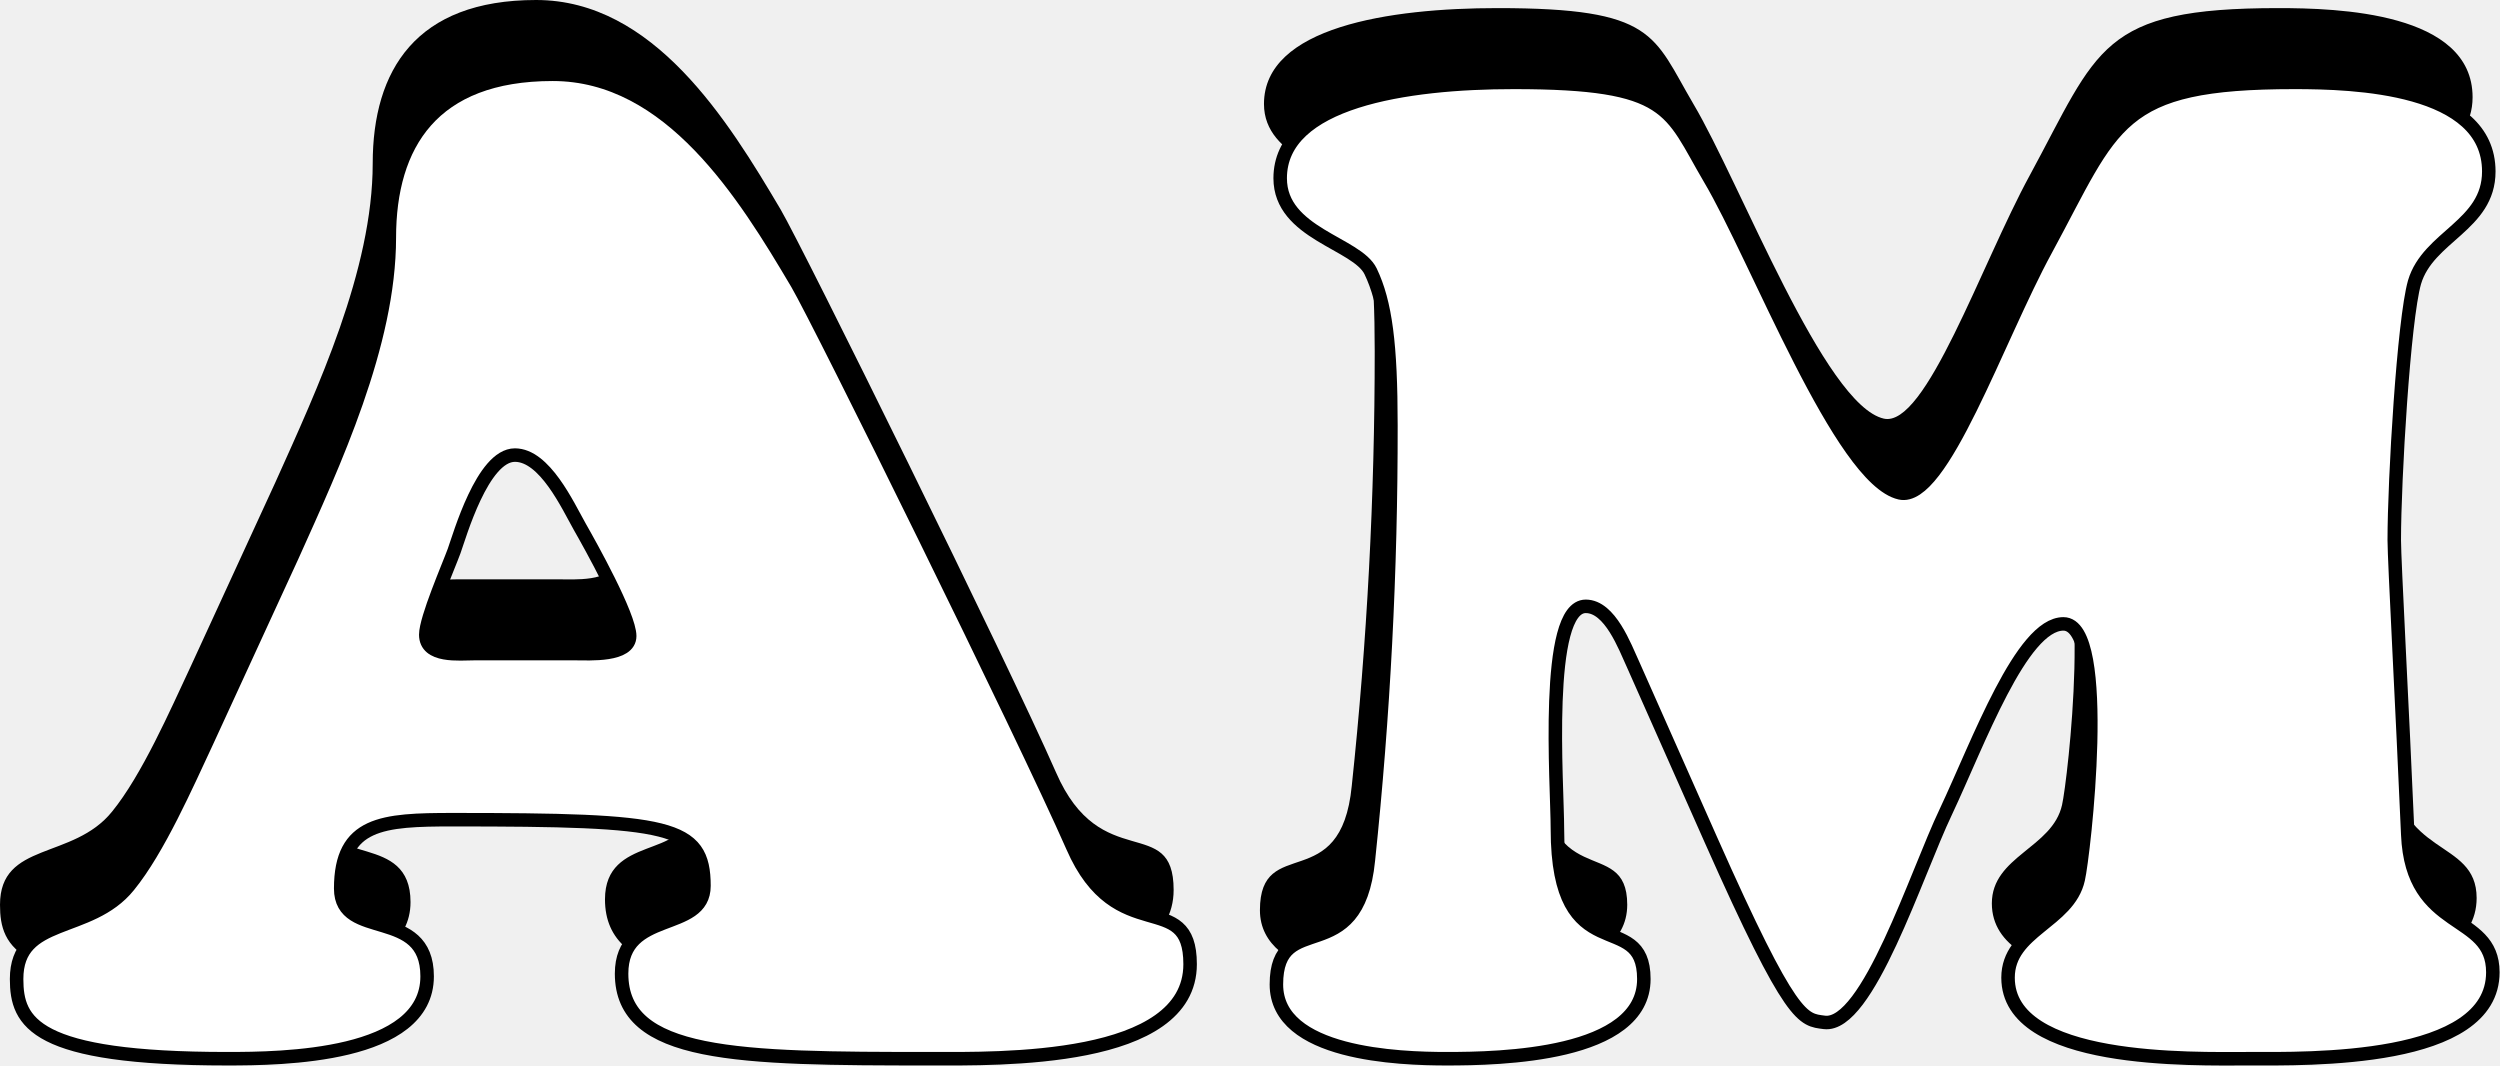
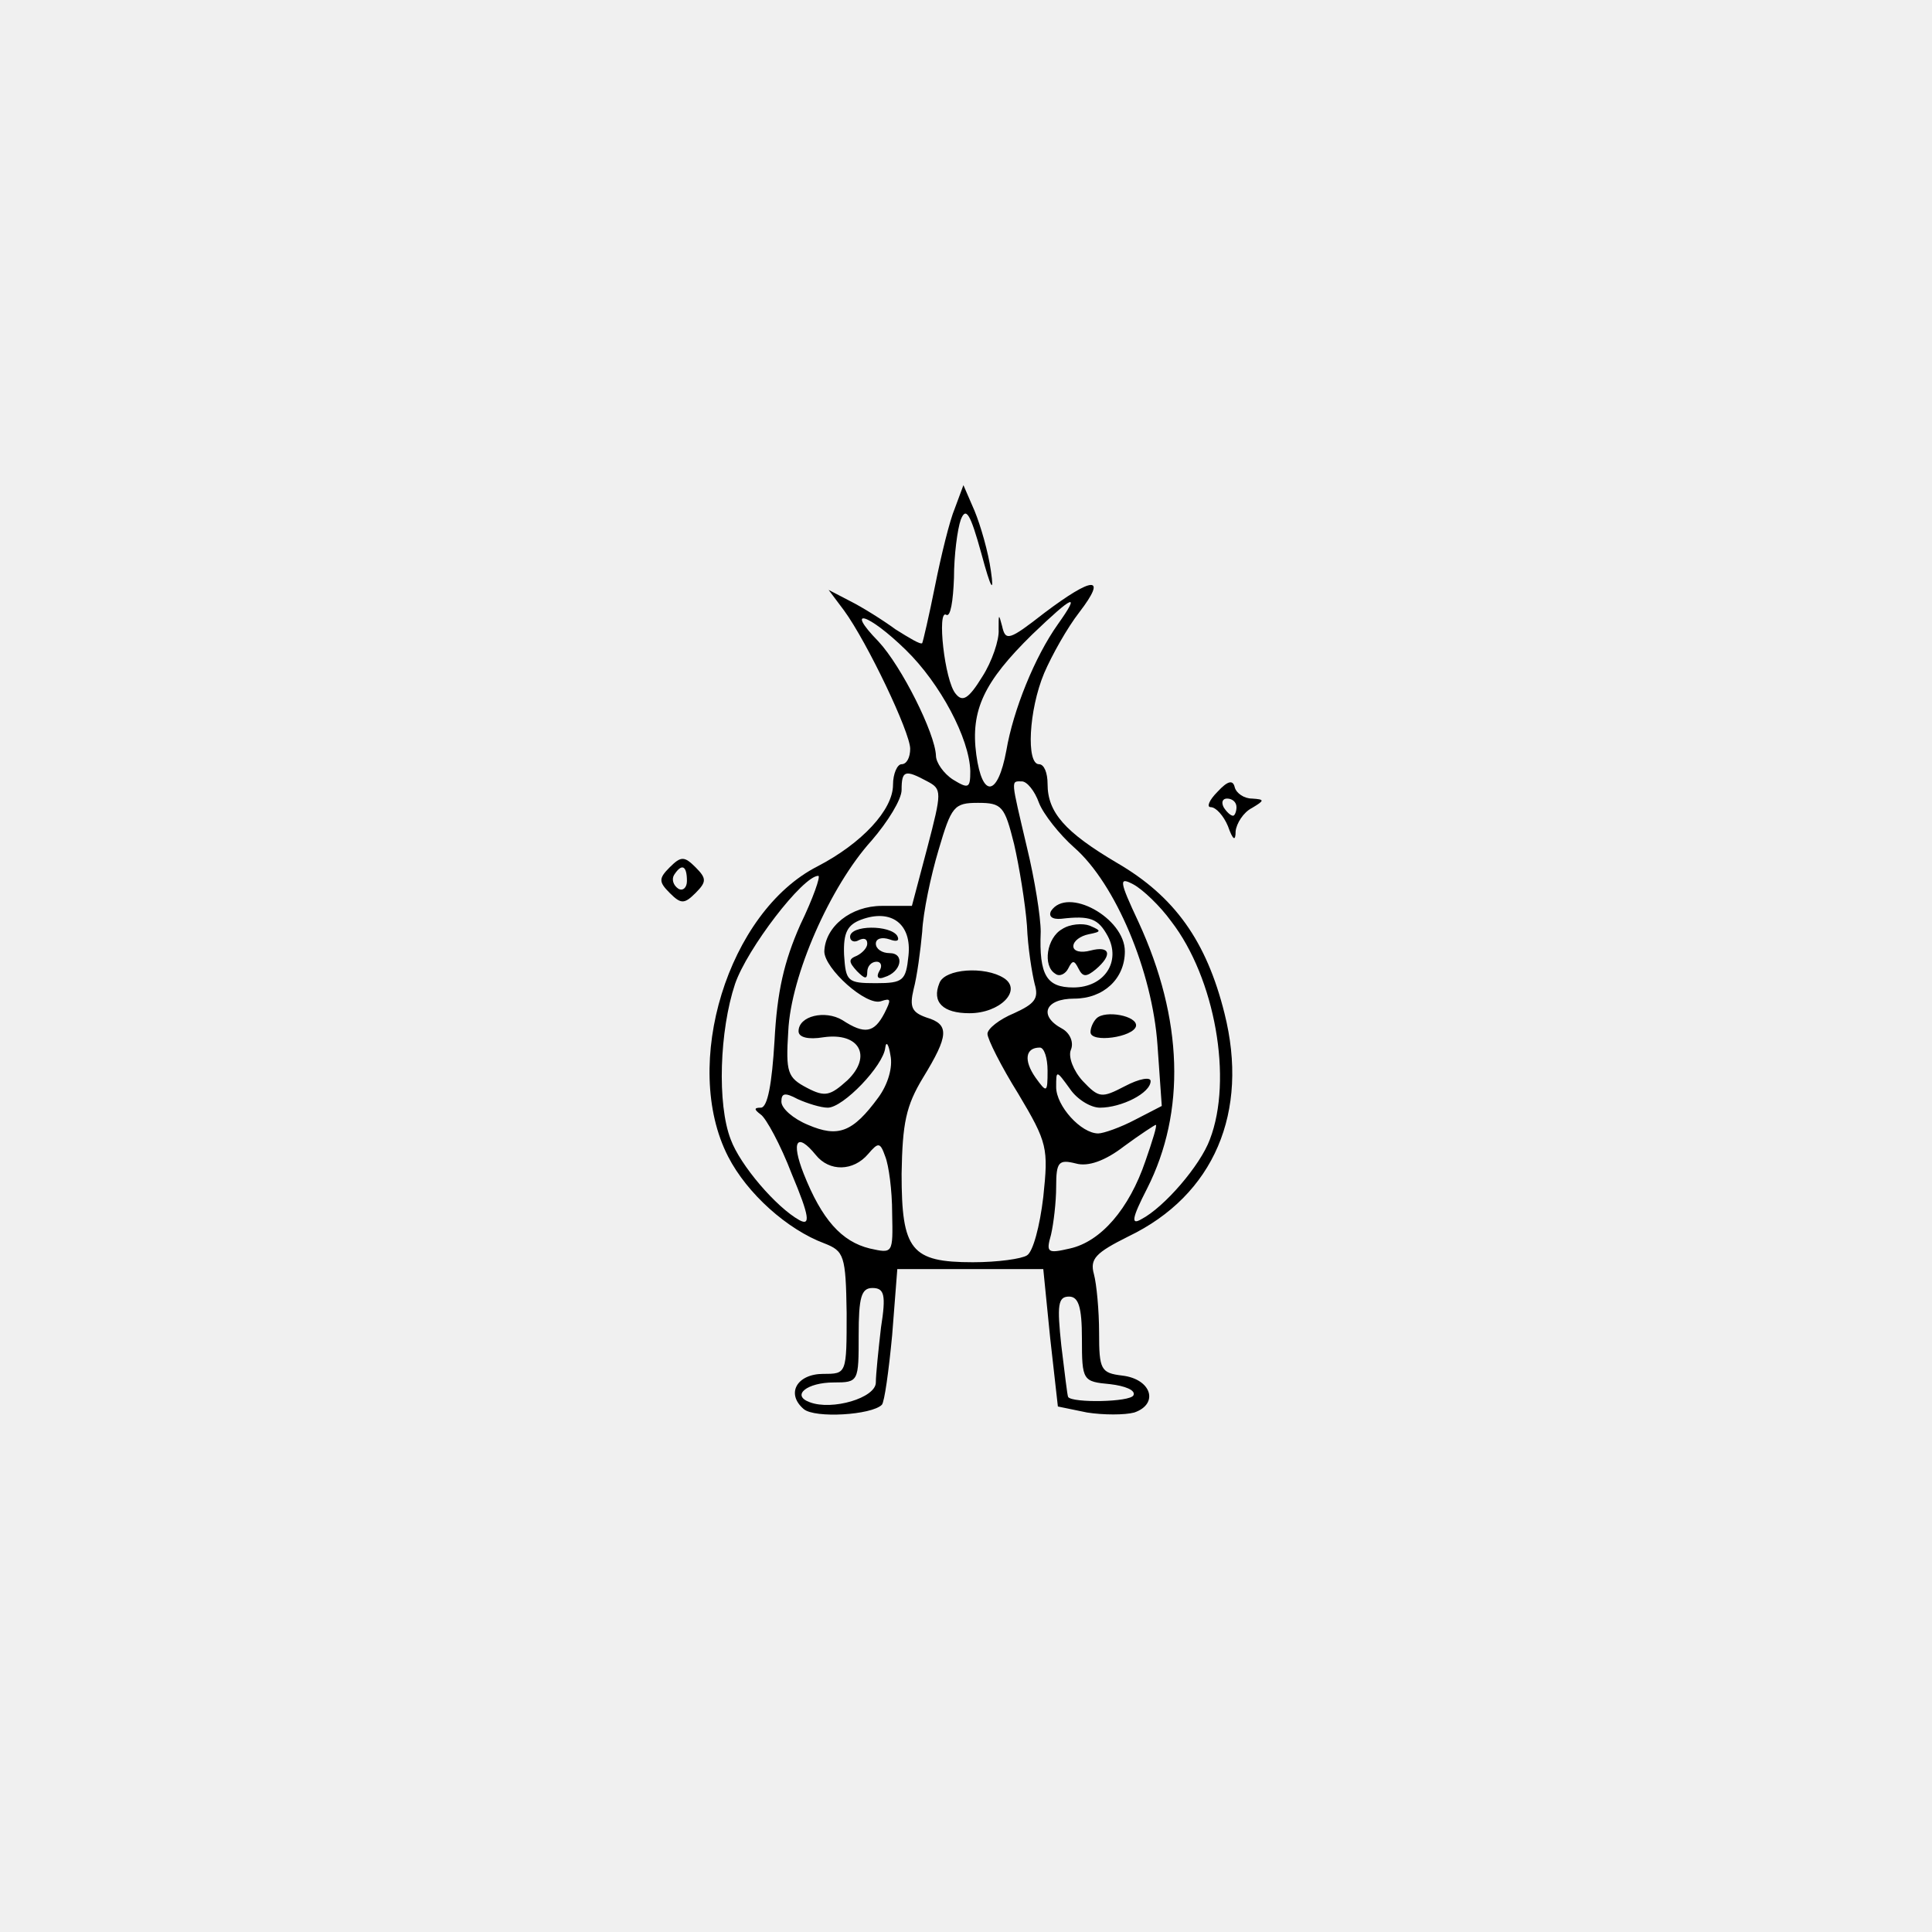
- <svg xmlns="http://www.w3.org/2000/svg" viewBox="0 0 185.13 78.91">
-   <defs>
-     <style>.cls-1{fill:#fff;stroke:#000;stroke-miterlimit:10;}</style>
-   </defs>
-   <g id="Layer_2" data-name="Layer 2">
-     <g id="Layer_1-2" data-name="Layer 1">
-       <path d="M20.4,35.7c3.1-6.9,7.2-15.7,7.2-23.6C27.6,5.2,30.8,0,39.7,0c8.7,0,14.2,8.9,18.1,15.5C59.5,18.4,74.6,49,78.2,57.2c3.3,7.6,8.71,3,8.71,8.7,0,7.31-14.21,7-19.21,7-14.3,0-22.9-.1-22.9-6.3,0-4.8,6.1-3,6.1-6.5,0-4.5-2.5-4.9-18.6-4.9-5.2,0-8.3.2-8.3,5.1,0,3.9,6.4,1.3,6.4,6.5,0,6-10.8,6.1-14.8,6.1C1.3,72.9,0,70.21,0,67c0-4.7,5.4-3.3,8.3-6.9,2.2-2.7,4.3-7.5,5.8-10.7Zm21,7.2c1,0,4,.2,4-1.3s-2.9-6.7-3.7-8.1c-.9-1.6-2.6-5.3-4.8-5.3-2.4,0-4.1,6-4.5,7.1s-2.1,5-2.1,6.2c0,1.7,2.5,1.4,3.6,1.4Z" />
-       <path d="M119.7,43.7c-.6-1.3-1.7-4.3-3.5-4.3-3.1,0-2.1,13.2-2.1,16.5,0,10.7,6.4,5.7,6.4,11.1,0,5.71-10.7,5.9-14.6,5.9-3.5,0-12.6-.3-12.6-5.5,0-5.7,6-1,6.8-9.2A303.4,303.4,0,0,0,101.8,26c0-6-.4-9.1-1.5-11.4-1-2.1-6.7-2.8-6.7-6.9C93.6,2,102.9.6,110.9.6c11.7,0,11.5,2,14.5,7.1,3.5,5.9,9.7,22.3,14.1,23.3,3.1.7,7.2-11.4,10.8-18C155.4,3.6,155.5.6,168.7.6c4.4,0,14.4.3,14.4,6.6,0,4-4.5,4.8-5.5,8.2-.8,2.8-1.5,14.6-1.5,19.1,0,1.5.6,12.5,1,21.8.3,7.3,6.3,5.7,6.3,10.2,0,6.71-13.7,6.4-18.1,6.4-4.1,0-17.8.4-17.8-6,0-3.5,4.5-4.1,5.2-7.3.4-1.7,2.4-18.9-1.1-18.9-3.1,0-6.3,8.8-8.7,13.9-2.2,4.6-5.8,16-9,15.61-1.6-.21-2.4,0-8.4-13.51Z" />
-       <path class="cls-1" d="M21.63,41.2c3.1-6.9,7.2-15.7,7.2-23.6,0-6.9,3.2-12.1,12.1-12.1,8.7,0,14.2,8.9,18.1,15.5,1.7,2.9,16.8,33.5,20.4,41.7,3.3,7.6,8.7,3,8.7,8.7,0,7.31-14.2,7-19.2,7-14.3,0-22.9-.1-22.9-6.3,0-4.8,6.1-3,6.1-6.5,0-4.5-2.5-4.9-18.6-4.9-5.2,0-8.3.2-8.3,5.1,0,3.9,6.4,1.3,6.4,6.5,0,6-10.8,6.1-14.8,6.1-14.3,0-15.6-2.69-15.6-5.9,0-4.7,5.4-3.3,8.3-6.9,2.2-2.7,4.3-7.5,5.8-10.7Zm21,7.2c1,0,4,.2,4-1.3s-2.9-6.7-3.7-8.1c-.9-1.6-2.6-5.3-4.8-5.3-2.4,0-4.1,6-4.5,7.1s-2.1,5-2.1,6.2c0,1.7,2.5,1.4,3.6,1.4Z" />
-       <path class="cls-1" d="M120.93,49.2c-.6-1.3-1.7-4.3-3.5-4.3-3.1,0-2.1,13.2-2.1,16.5,0,10.7,6.4,5.7,6.4,11.1,0,5.71-10.7,5.9-14.6,5.9-3.5,0-12.61-.3-12.61-5.5,0-5.7,6-1,6.81-9.2A303.4,303.4,0,0,0,103,31.5c0-6-.4-9.1-1.5-11.4-1-2.1-6.7-2.8-6.7-6.9,0-5.7,9.3-7.1,17.3-7.1,11.7,0,11.5,2,14.5,7.1,3.5,5.9,9.7,22.3,14.1,23.3,3.1.7,7.2-11.4,10.8-18,5.1-9.4,5.2-12.4,18.4-12.4,4.4,0,14.4.3,14.4,6.6,0,4-4.5,4.8-5.5,8.2-.8,2.8-1.5,14.6-1.5,19.1,0,1.5.6,12.5,1,21.8.3,7.3,6.3,5.7,6.3,10.2,0,6.71-13.7,6.4-18.1,6.4-4.1,0-17.8.4-17.8-6,0-3.5,4.5-4.1,5.2-7.3.4-1.7,2.4-18.9-1.1-18.9-3.1,0-6.3,8.8-8.7,13.9-2.2,4.6-5.8,16-9,15.61-1.6-.21-2.4,0-8.4-13.51Z" />
-     </g>
+ <svg xmlns="http://www.w3.org/2000/svg" version="1.0" width="225pt" height="225pt" viewBox="0 0 225 225" preserveAspectRatio="xMidYMid meet">
+   <g transform="translate(0,225) scale(0.1,-0.1)" fill="#000000" stroke="none">
+     <path d="M1112 1658 c-6 -14 -16 -55 -23 -90 -7 -35 -14 -65 -15 -67 -2 -2 -15 6 -31 16 -15 11 -39 26 -53 33 l-25 13 18 -24 c27 -37 77 -142 77 -161 0 -10 -4 -18 -10 -18 -5 0 -10 -11 -10 -24 0 -29 -36 -68 -88 -95 -104 -53 -159 -231 -104 -338 22 -43 69 -85 112 -101 23 -9 25 -14 26 -81 0 -71 0 -71 -27 -71 -31 0 -44 -23 -23 -41 13 -11 79 -7 91 5 3 3 8 39 12 81 l6 77 85 0 85 0 8 -80 9 -80 34 -7 c19 -3 44 -3 55 0 29 10 20 39 -14 43 -25 3 -27 7 -27 50 0 26 -3 57 -6 68 -5 18 2 25 40 44 100 48 141 145 112 260 -21 84 -58 136 -125 175 -61 36 -81 59 -81 92 0 13 -4 23 -10 23 -15 0 -12 63 6 106 9 21 27 53 41 71 33 43 16 42 -41 -1 -41 -32 -45 -33 -49 -15 -4 15 -4 14 -4 -4 1 -12 -8 -38 -19 -55 -16 -26 -23 -30 -31 -20 -13 15 -22 99 -11 92 5 -3 8 16 9 43 0 26 4 57 8 68 6 15 11 7 24 -40 11 -41 15 -47 11 -20 -3 22 -12 53 -19 70 l-13 30 -10 -27z m120 -135 c-27 -38 -52 -100 -60 -147 -10 -54 -28 -56 -35 -5 -7 52 9 85 65 140 48 46 57 50 30 12z m-177 -30 c40 -39 74 -103 75 -141 0 -20 -2 -21 -20 -10 -11 7 -20 20 -20 28 -1 26 -40 104 -67 133 -40 41 -12 33 32 -10z m25 -153 c17 -9 17 -12 0 -77 l-18 -68 -35 0 c-36 0 -66 -24 -67 -53 0 -20 49 -64 66 -58 12 4 12 2 4 -14 -12 -23 -23 -25 -49 -8 -20 12 -51 5 -51 -13 0 -7 11 -10 29 -7 42 6 57 -22 28 -50 -20 -18 -26 -20 -47 -9 -23 12 -25 18 -22 66 3 65 49 169 97 222 19 22 35 48 35 59 0 23 4 24 30 10z m130 -25 c5 -13 24 -37 41 -52 48 -42 91 -144 97 -230 l5 -71 -31 -16 c-17 -9 -37 -16 -43 -16 -20 0 -49 32 -49 54 0 20 0 20 16 -2 8 -12 24 -22 35 -22 25 0 59 17 59 31 0 5 -13 3 -30 -6 -27 -14 -30 -14 -49 6 -11 12 -17 28 -14 36 4 9 -1 20 -10 25 -28 15 -20 35 14 35 34 0 59 23 59 55 0 39 -67 76 -86 47 -3 -6 1 -10 12 -9 34 4 43 0 54 -20 16 -30 -4 -60 -40 -60 -31 0 -40 14 -38 65 0 17 -7 61 -16 98 -19 81 -19 77 -6 77 6 0 15 -11 20 -25z m-29 -48 c6 -26 13 -69 15 -95 1 -26 6 -56 9 -68 5 -17 0 -23 -24 -34 -17 -7 -31 -18 -31 -24 0 -6 16 -38 36 -70 34 -57 35 -63 29 -120 -4 -34 -12 -64 -19 -68 -6 -4 -34 -8 -63 -8 -72 0 -83 14 -83 103 1 59 5 79 25 112 30 49 31 62 4 70 -17 6 -20 12 -15 33 4 15 8 45 10 67 1 22 10 65 19 95 15 51 18 55 46 55 28 0 31 -4 42 -48z m-249 -94 c-19 -43 -27 -78 -30 -135 -3 -50 -8 -78 -16 -78 -8 0 -8 -2 0 -8 6 -4 23 -35 36 -69 21 -50 22 -61 9 -54 -27 15 -69 64 -80 94 -16 41 -13 127 5 181 14 41 79 126 97 126 3 0 -6 -26 -21 -57z m432 4 c51 -66 72 -184 45 -254 -11 -30 -53 -79 -80 -93 -12 -7 -11 1 7 36 45 89 42 197 -10 310 -23 49 -23 53 -6 44 11 -6 31 -25 44 -43z m-306 -40 c-3 -29 -6 -32 -38 -32 -33 0 -35 2 -37 33 -1 26 4 35 20 41 35 13 59 -5 55 -42z m-35 -165 c-30 -41 -47 -47 -82 -32 -17 7 -31 19 -31 27 0 10 4 11 19 3 11 -5 27 -10 35 -10 18 0 65 49 67 70 1 8 4 4 6 -9 3 -14 -3 -34 -14 -49z m197 31 c0 -26 -1 -26 -14 -8 -14 20 -12 35 5 35 5 0 9 -12 9 -27z m114 -105 c-19 -56 -52 -94 -88 -102 -26 -6 -28 -5 -22 16 3 13 6 38 6 56 0 29 3 32 23 27 14 -4 34 3 56 20 19 14 36 25 37 25 2 0 -4 -19 -12 -42z m-384 7 c16 -20 44 -19 61 1 12 14 14 14 20 -3 4 -10 8 -39 8 -66 1 -47 1 -47 -26 -41 -33 8 -56 34 -77 87 -15 38 -8 49 14 22z m76 -201 c-3 -26 -6 -55 -6 -64 0 -18 -51 -33 -77 -23 -22 8 -3 23 28 23 29 0 29 1 29 55 0 44 3 55 16 55 14 0 16 -8 10 -46z m234 -13 c0 -49 1 -50 33 -53 17 -2 30 -7 27 -13 -4 -8 -71 -9 -76 -2 -1 1 -4 28 -8 60 -5 47 -4 57 9 57 11 0 15 -12 15 -49z" />
+     <path d="M1237 1168 c-18 -10 -23 -43 -8 -52 5 -4 12 0 15 6 5 10 7 10 12 0 5 -10 9 -10 20 -1 20 17 17 28 -6 22 -11 -3 -20 -1 -20 5 0 6 8 12 18 14 15 3 15 4 1 10 -8 3 -23 2 -32 -4z" />
+     <path d="M1277 1064 c-4 -4 -7 -11 -7 -16 0 -13 50 -6 53 7 2 12 -36 19 -46 9z" />
+     <path d="M1094 1105 c-9 -22 4 -35 35 -35 36 0 62 27 40 41 -22 14 -69 11 -75 -6z" />
+     <path d="M990 1159 c0 -5 5 -7 10 -4 6 3 10 2 10 -4 0 -5 -6 -11 -12 -14 -10 -4 -10 -7 0 -18 9 -9 12 -10 12 -1 0 7 5 12 11 12 5 0 7 -5 3 -11 -4 -7 -1 -10 6 -7 20 6 24 28 6 28 -9 0 -16 5 -16 11 0 6 7 8 16 5 8 -3 12 -2 9 4 -8 13 -55 13 -55 -1z" />
+     <path d="M1418 1328 c-10 -10 -13 -18 -8 -18 6 0 15 -10 20 -22 6 -17 9 -18 9 -6 1 9 9 22 19 27 15 9 15 10 0 11 -9 0 -18 6 -20 13 -2 9 -8 8 -20 -5z m22 -18 c0 -5 -2 -10 -4 -10 -3 0 -8 5 -11 10 -3 6 -1 10 4 10 6 0 11 -4 11 -10z" />
+     <path d="M780 1240 c-13 -13 -13 -17 0 -30 13 -13 17 -13 30 0 13 13 13 17 0 30 -13 13 -17 13 -30 0z m20 -16 c0 -8 -5 -12 -10 -9 -6 4 -8 11 -5 16 9 14 15 11 15 -7z" />
  </g>
</svg>
